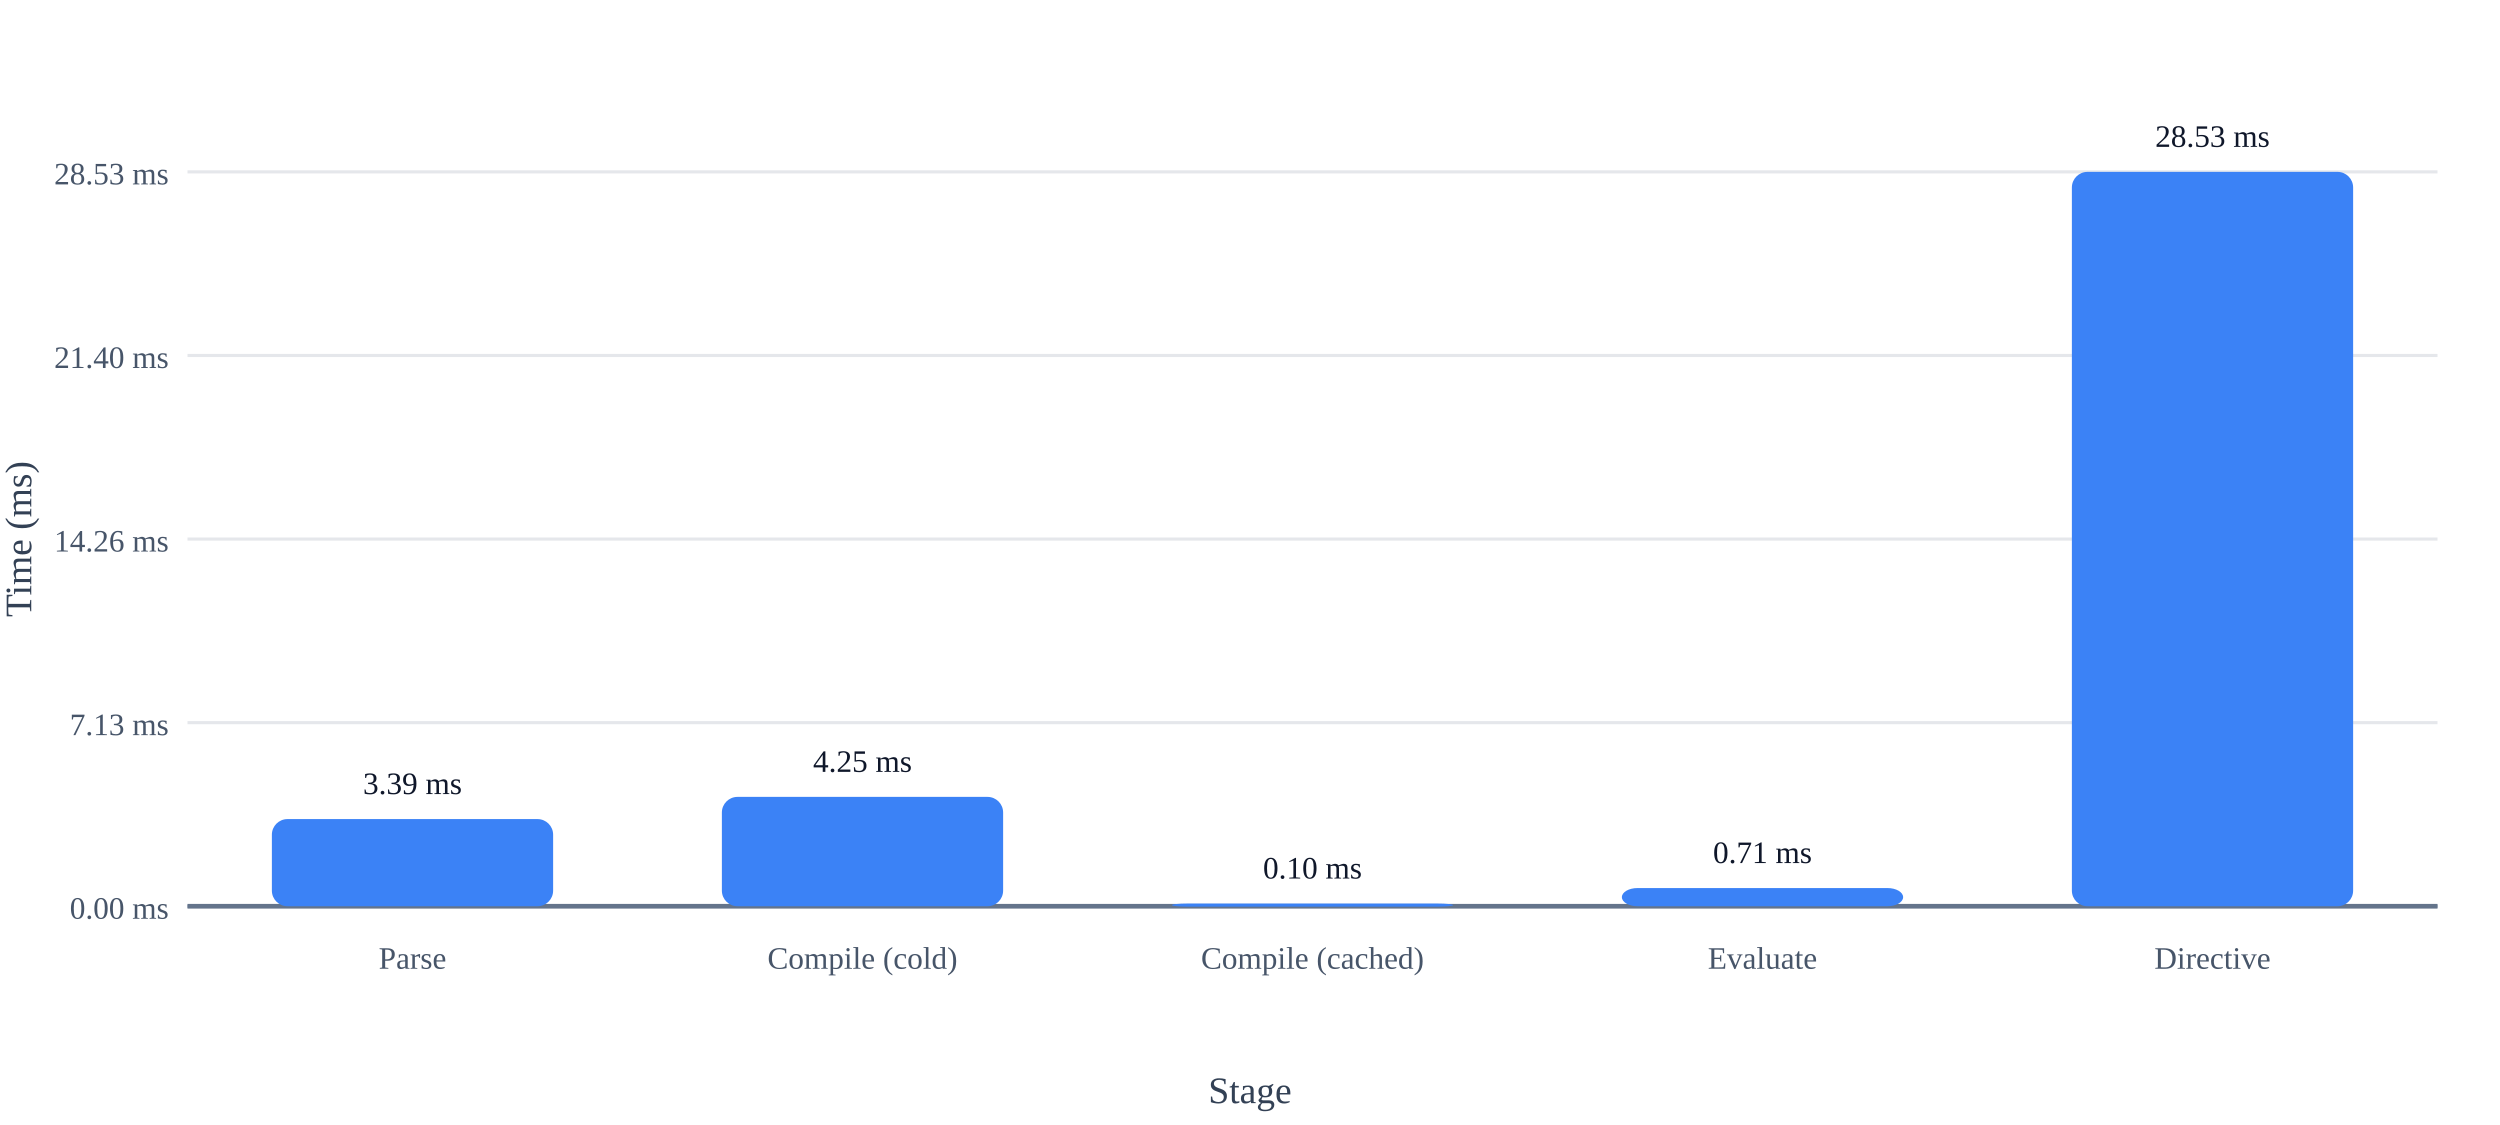
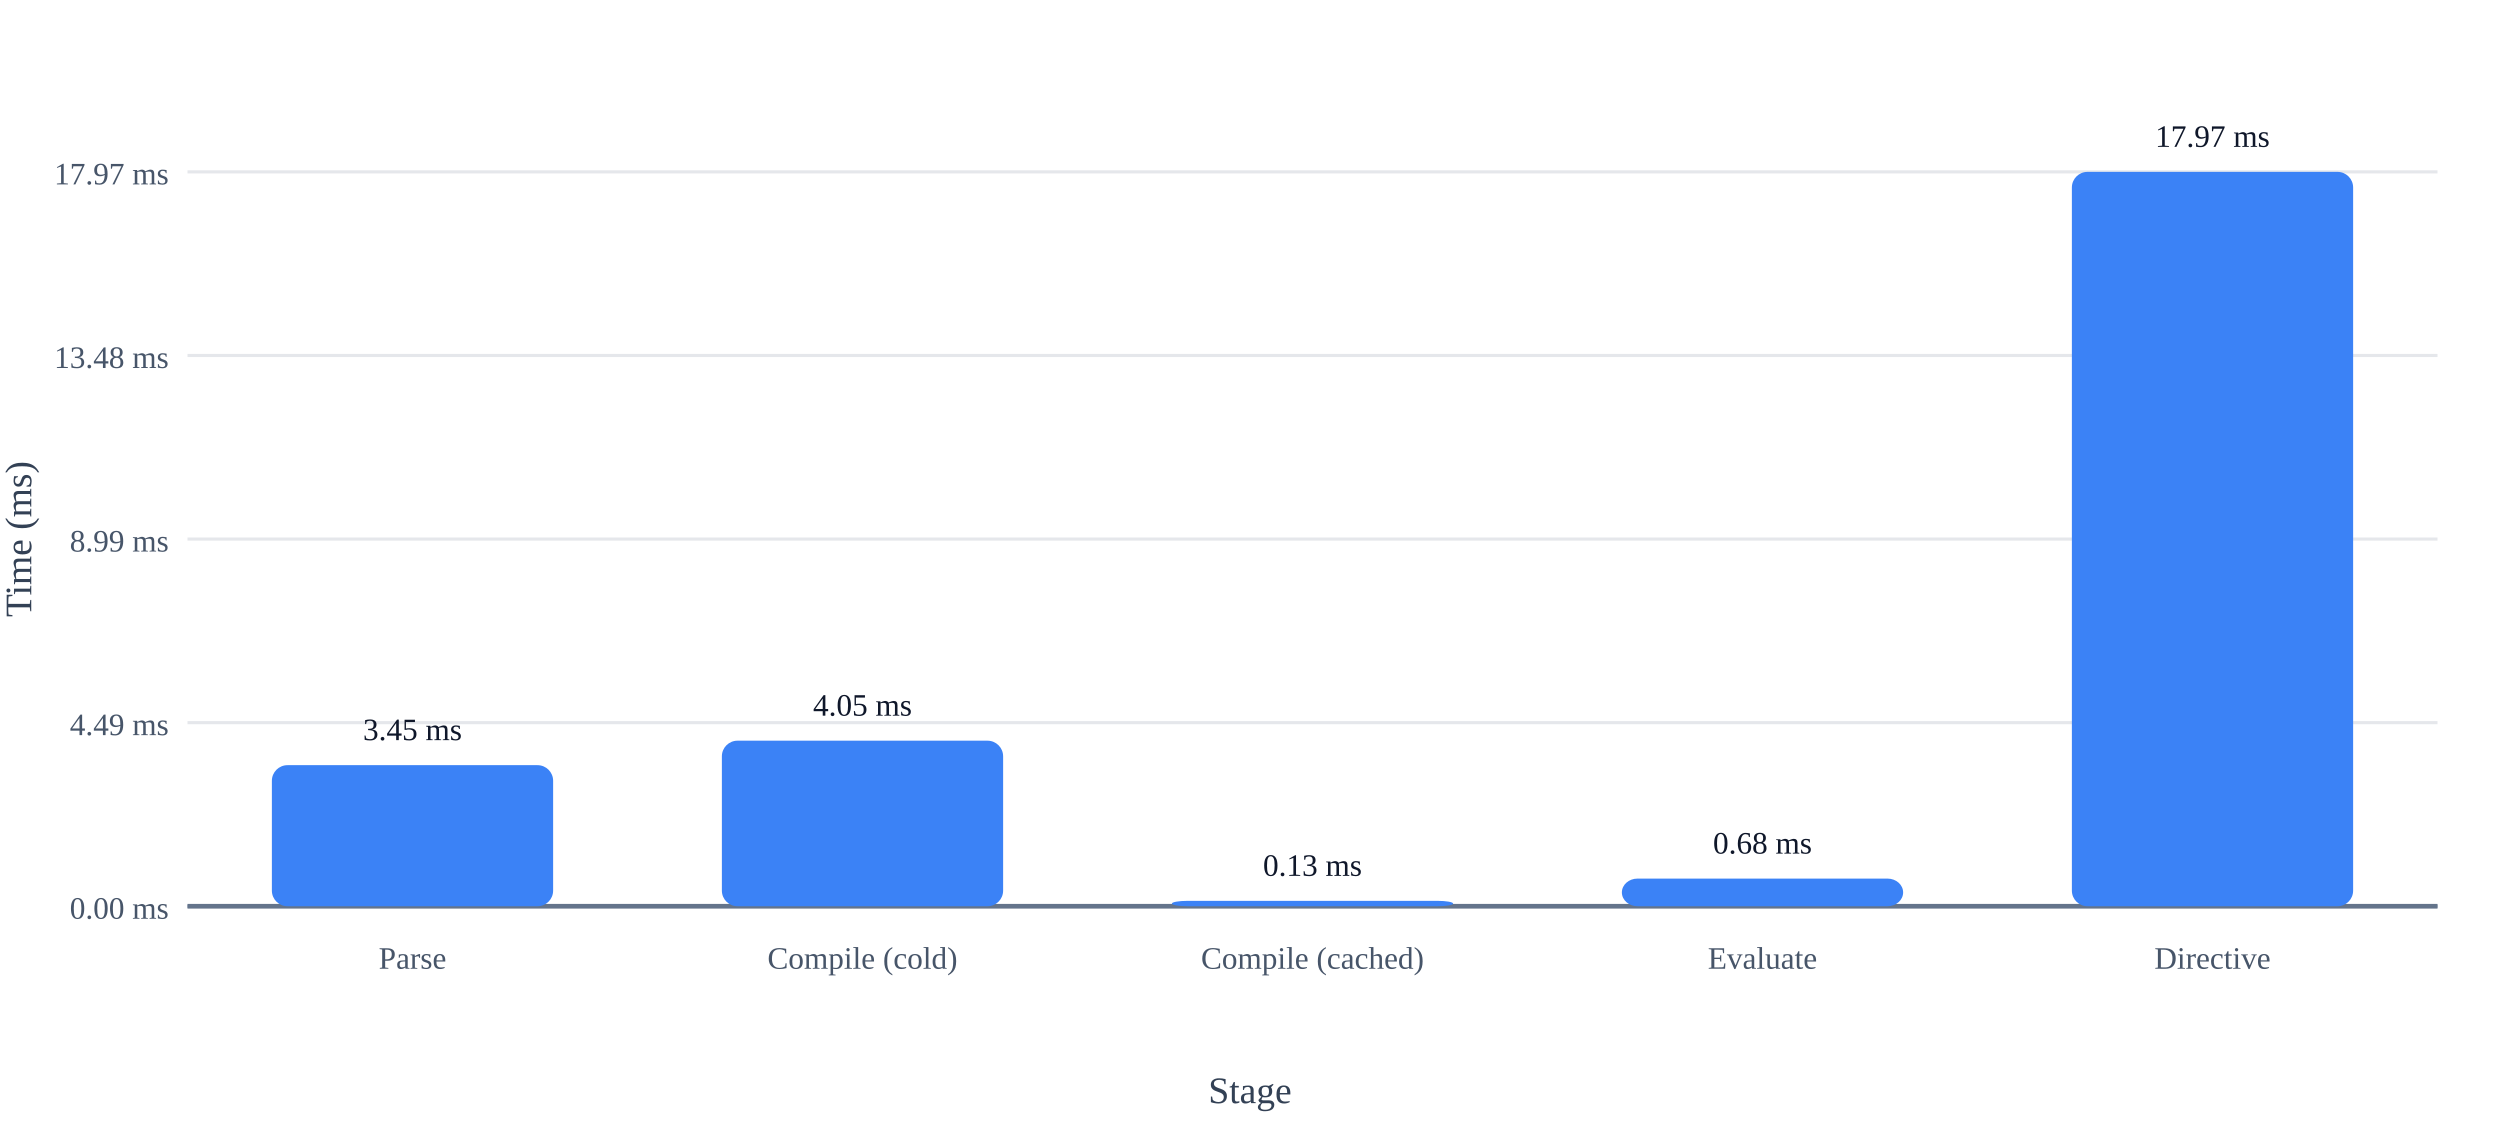
<svg xmlns="http://www.w3.org/2000/svg" width="800" height="360" viewBox="0 0 800 360">
  <rect width="100%" height="100%" fill="#ffffff" />
  <line x1="60" x2="780" y1="55" y2="55" stroke="#e5e7eb" stroke-width="1" />
  <line x1="60" x2="780" y1="113.75" y2="113.75" stroke="#e5e7eb" stroke-width="1" />
  <line x1="60" x2="780" y1="172.5" y2="172.5" stroke="#e5e7eb" stroke-width="1" />
  <line x1="60" x2="780" y1="231.25" y2="231.25" stroke="#e5e7eb" stroke-width="1" />
  <line x1="60" x2="780" y1="290" y2="290" stroke="#94a3b8" stroke-width="1" />
  <line x1="60" x2="780" y1="290" y2="290" stroke="#64748b" stroke-width="1.5" />
-   <rect x="87" y="262.106" width="90" height="27.894" rx="5" fill="#3b82f6" />
-   <text x="132" y="254.106" font-size="10" text-anchor="middle" fill="#0f172a">3.39 ms</text>
+   <rect x="87" y="244.852" width="90" height="45.148" rx="5" fill="#3b82f6" />
+   <text x="132" y="236.852" font-size="10" text-anchor="middle" fill="#0f172a">3.45 ms</text>
  <text x="132" y="310" font-size="10" text-anchor="middle" fill="#475569">Parse</text>
-   <rect x="231" y="255.005" width="90" height="34.995" rx="5" fill="#3b82f6" />
-   <text x="276" y="247.005" font-size="10" text-anchor="middle" fill="#0f172a">4.25 ms</text>
+   <rect x="231" y="237.02" width="90" height="52.98" rx="5" fill="#3b82f6" />
+   <text x="276" y="229.02" font-size="10" text-anchor="middle" fill="#0f172a">4.05 ms</text>
  <text x="276" y="310" font-size="10" text-anchor="middle" fill="#475569">Compile (cold)</text>
-   <rect x="375" y="289.135" width="90" height="1" rx="5" fill="#3b82f6" />
-   <text x="420" y="281.135" font-size="10" text-anchor="middle" fill="#0f172a">0.10 ms</text>
+   <rect x="375" y="288.274" width="90" height="1.726" rx="5" fill="#3b82f6" />
+   <text x="420" y="280.274" font-size="10" text-anchor="middle" fill="#0f172a">0.13 ms</text>
  <text x="420" y="310" font-size="10" text-anchor="middle" fill="#475569">Compile (cached)</text>
-   <rect x="519" y="284.176" width="90" height="5.824" rx="5" fill="#3b82f6" />
-   <text x="564" y="276.176" font-size="10" text-anchor="middle" fill="#0f172a">0.71 ms</text>
+   <rect x="519" y="281.148" width="90" height="8.852" rx="5" fill="#3b82f6" />
+   <text x="564" y="273.148" font-size="10" text-anchor="middle" fill="#0f172a">0.68 ms</text>
  <text x="564" y="310" font-size="10" text-anchor="middle" fill="#475569">Evaluate</text>
  <rect x="663" y="55" width="90" height="235" rx="5" fill="#3b82f6" />
-   <text x="708" y="47" font-size="10" text-anchor="middle" fill="#0f172a">28.53 ms</text>
+   <text x="708" y="47" font-size="10" text-anchor="middle" fill="#0f172a">17.97 ms</text>
  <text x="708" y="310" font-size="10" text-anchor="middle" fill="#475569">Directive</text>
-   <text x="54" y="59" font-size="10" text-anchor="end" fill="#475569">28.53 ms</text>
-   <text x="54" y="117.75" font-size="10" text-anchor="end" fill="#475569">21.40 ms</text>
-   <text x="54" y="176.5" font-size="10" text-anchor="end" fill="#475569">14.26 ms</text>
-   <text x="54" y="235.25" font-size="10" text-anchor="end" fill="#475569">7.13 ms</text>
+   <text x="54" y="59" font-size="10" text-anchor="end" fill="#475569">17.97 ms</text>
+   <text x="54" y="117.75" font-size="10" text-anchor="end" fill="#475569">13.48 ms</text>
+   <text x="54" y="176.5" font-size="10" text-anchor="end" fill="#475569">8.99 ms</text>
+   <text x="54" y="235.25" font-size="10" text-anchor="end" fill="#475569">4.49 ms</text>
  <text x="54" y="294" font-size="10" text-anchor="end" fill="#475569">0.00 ms</text>
  <text x="400" y="353" font-size="12" fill="#334155" text-anchor="middle">Stage</text>
  <text x="10" y="172.5" font-size="12" fill="#334155" text-anchor="middle" transform="rotate(-90 10 172.5)">Time (ms)</text>
</svg>
